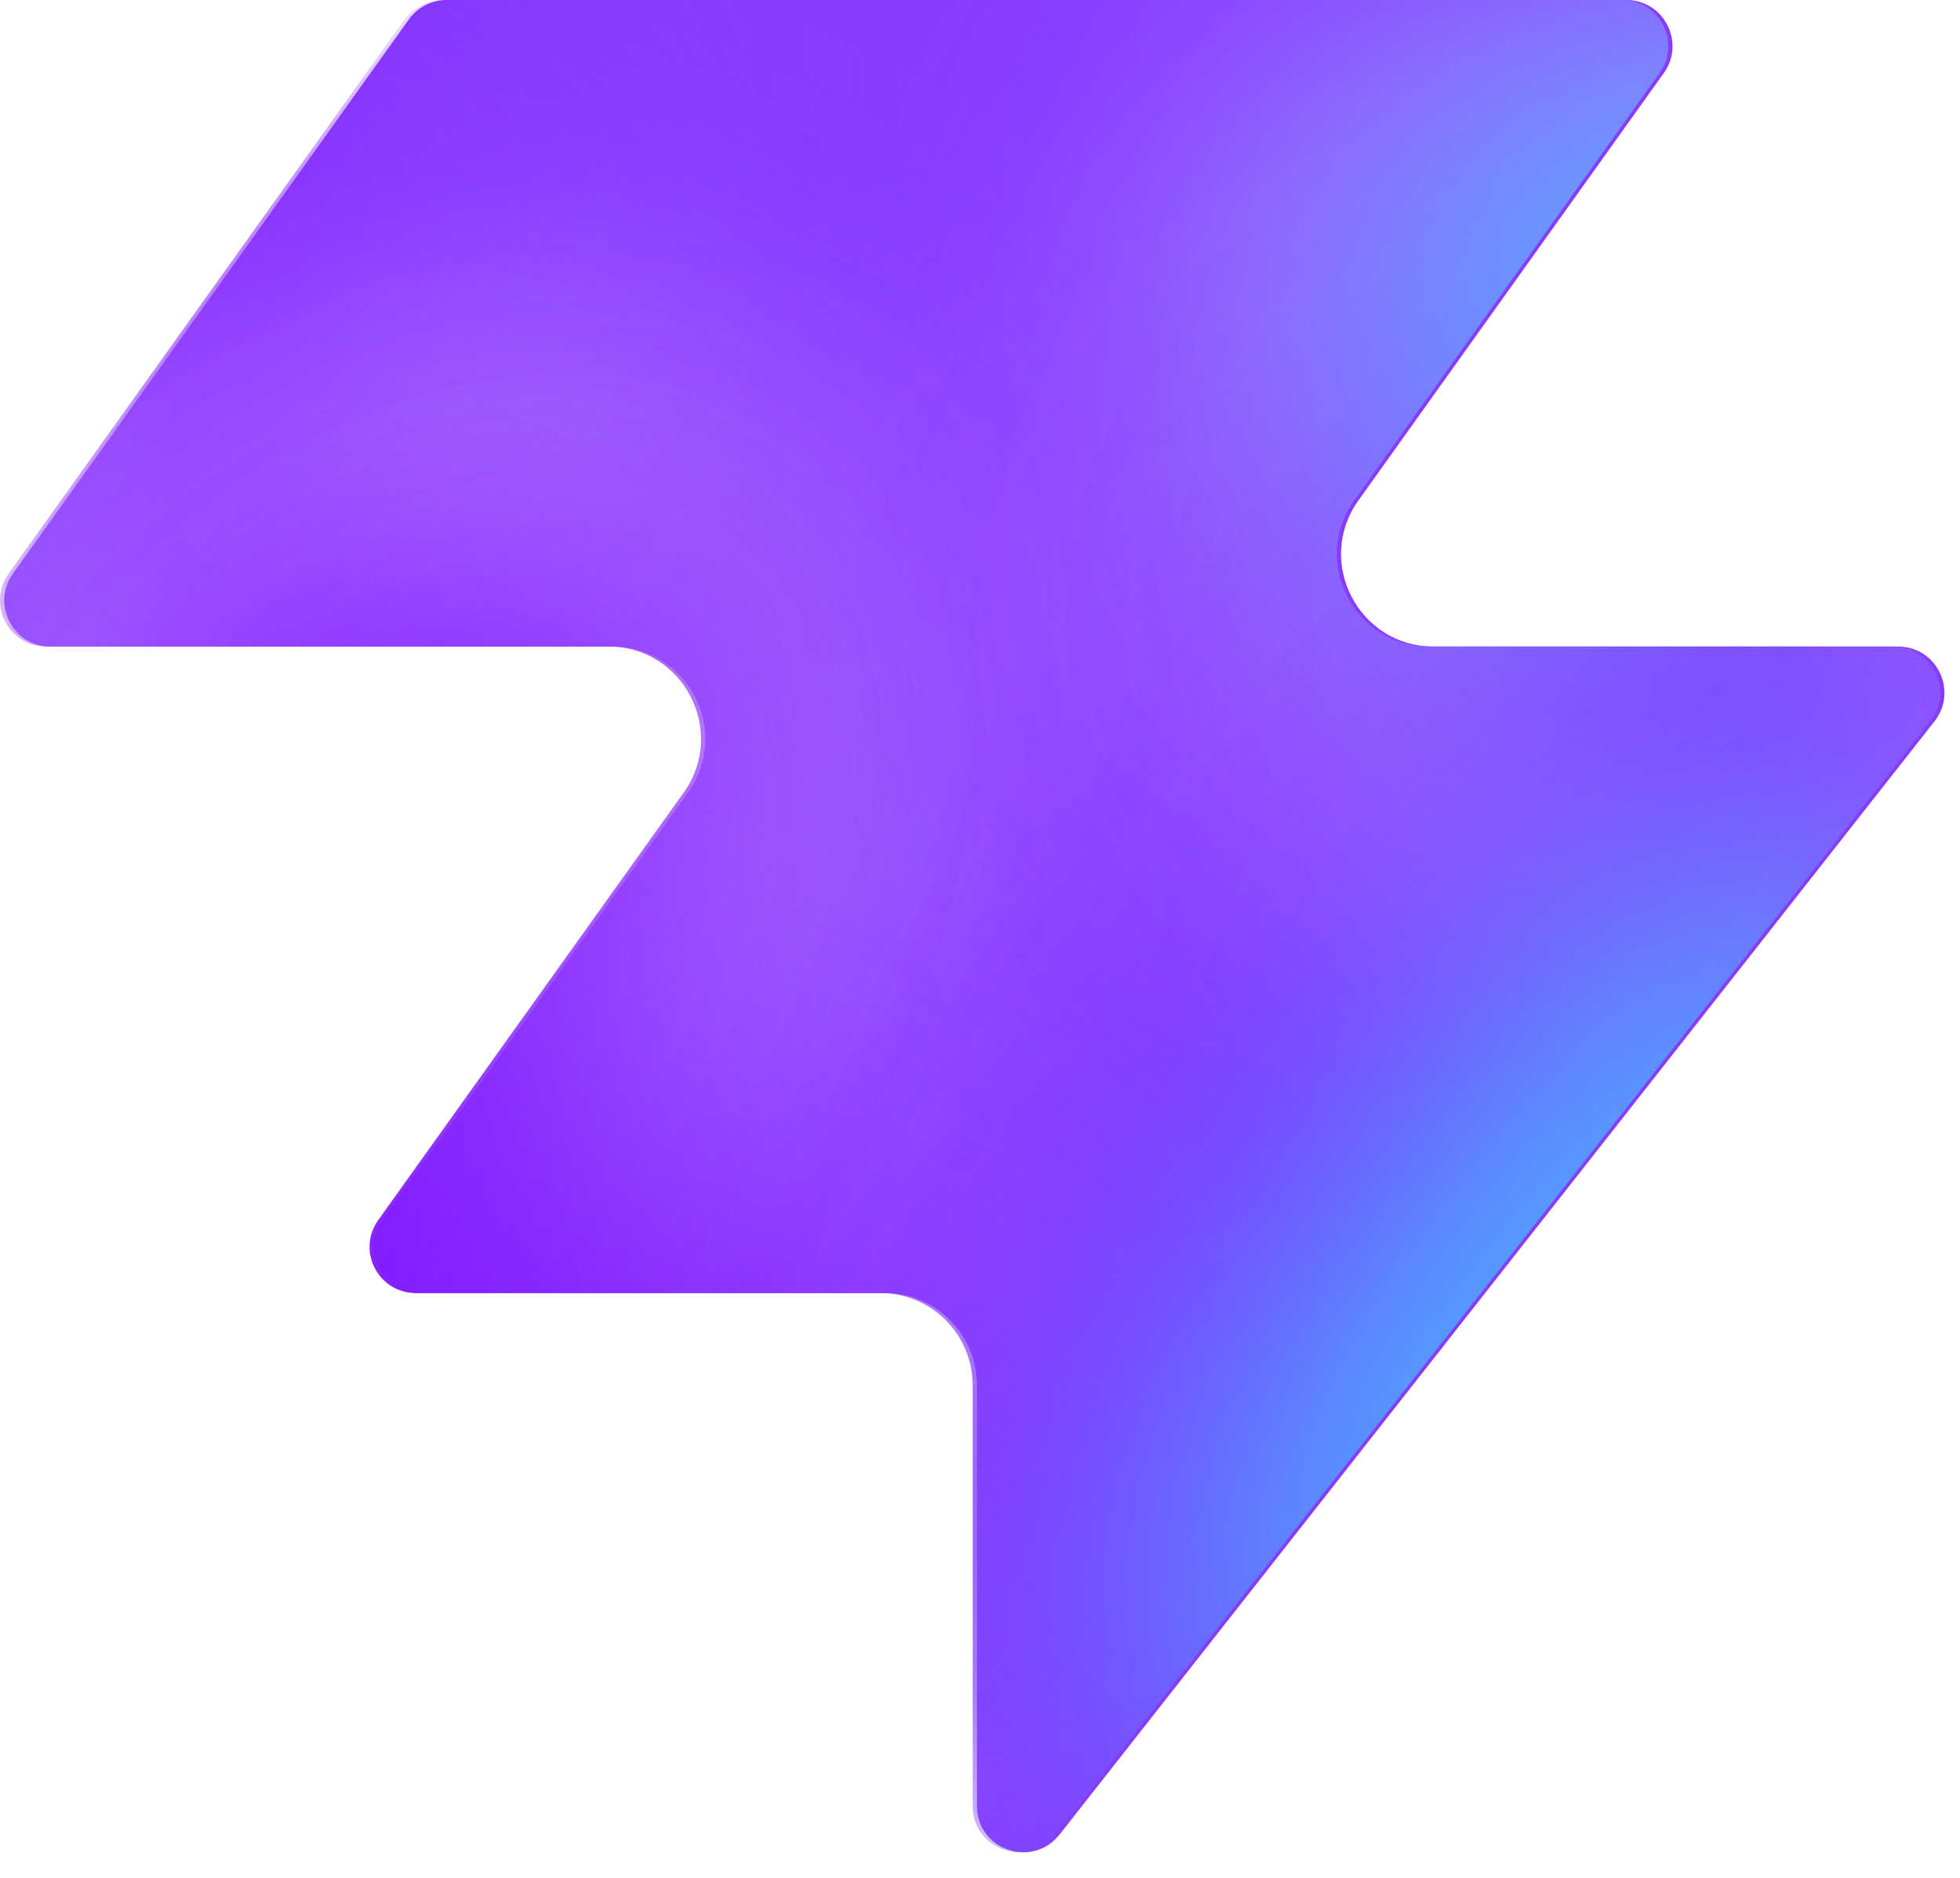
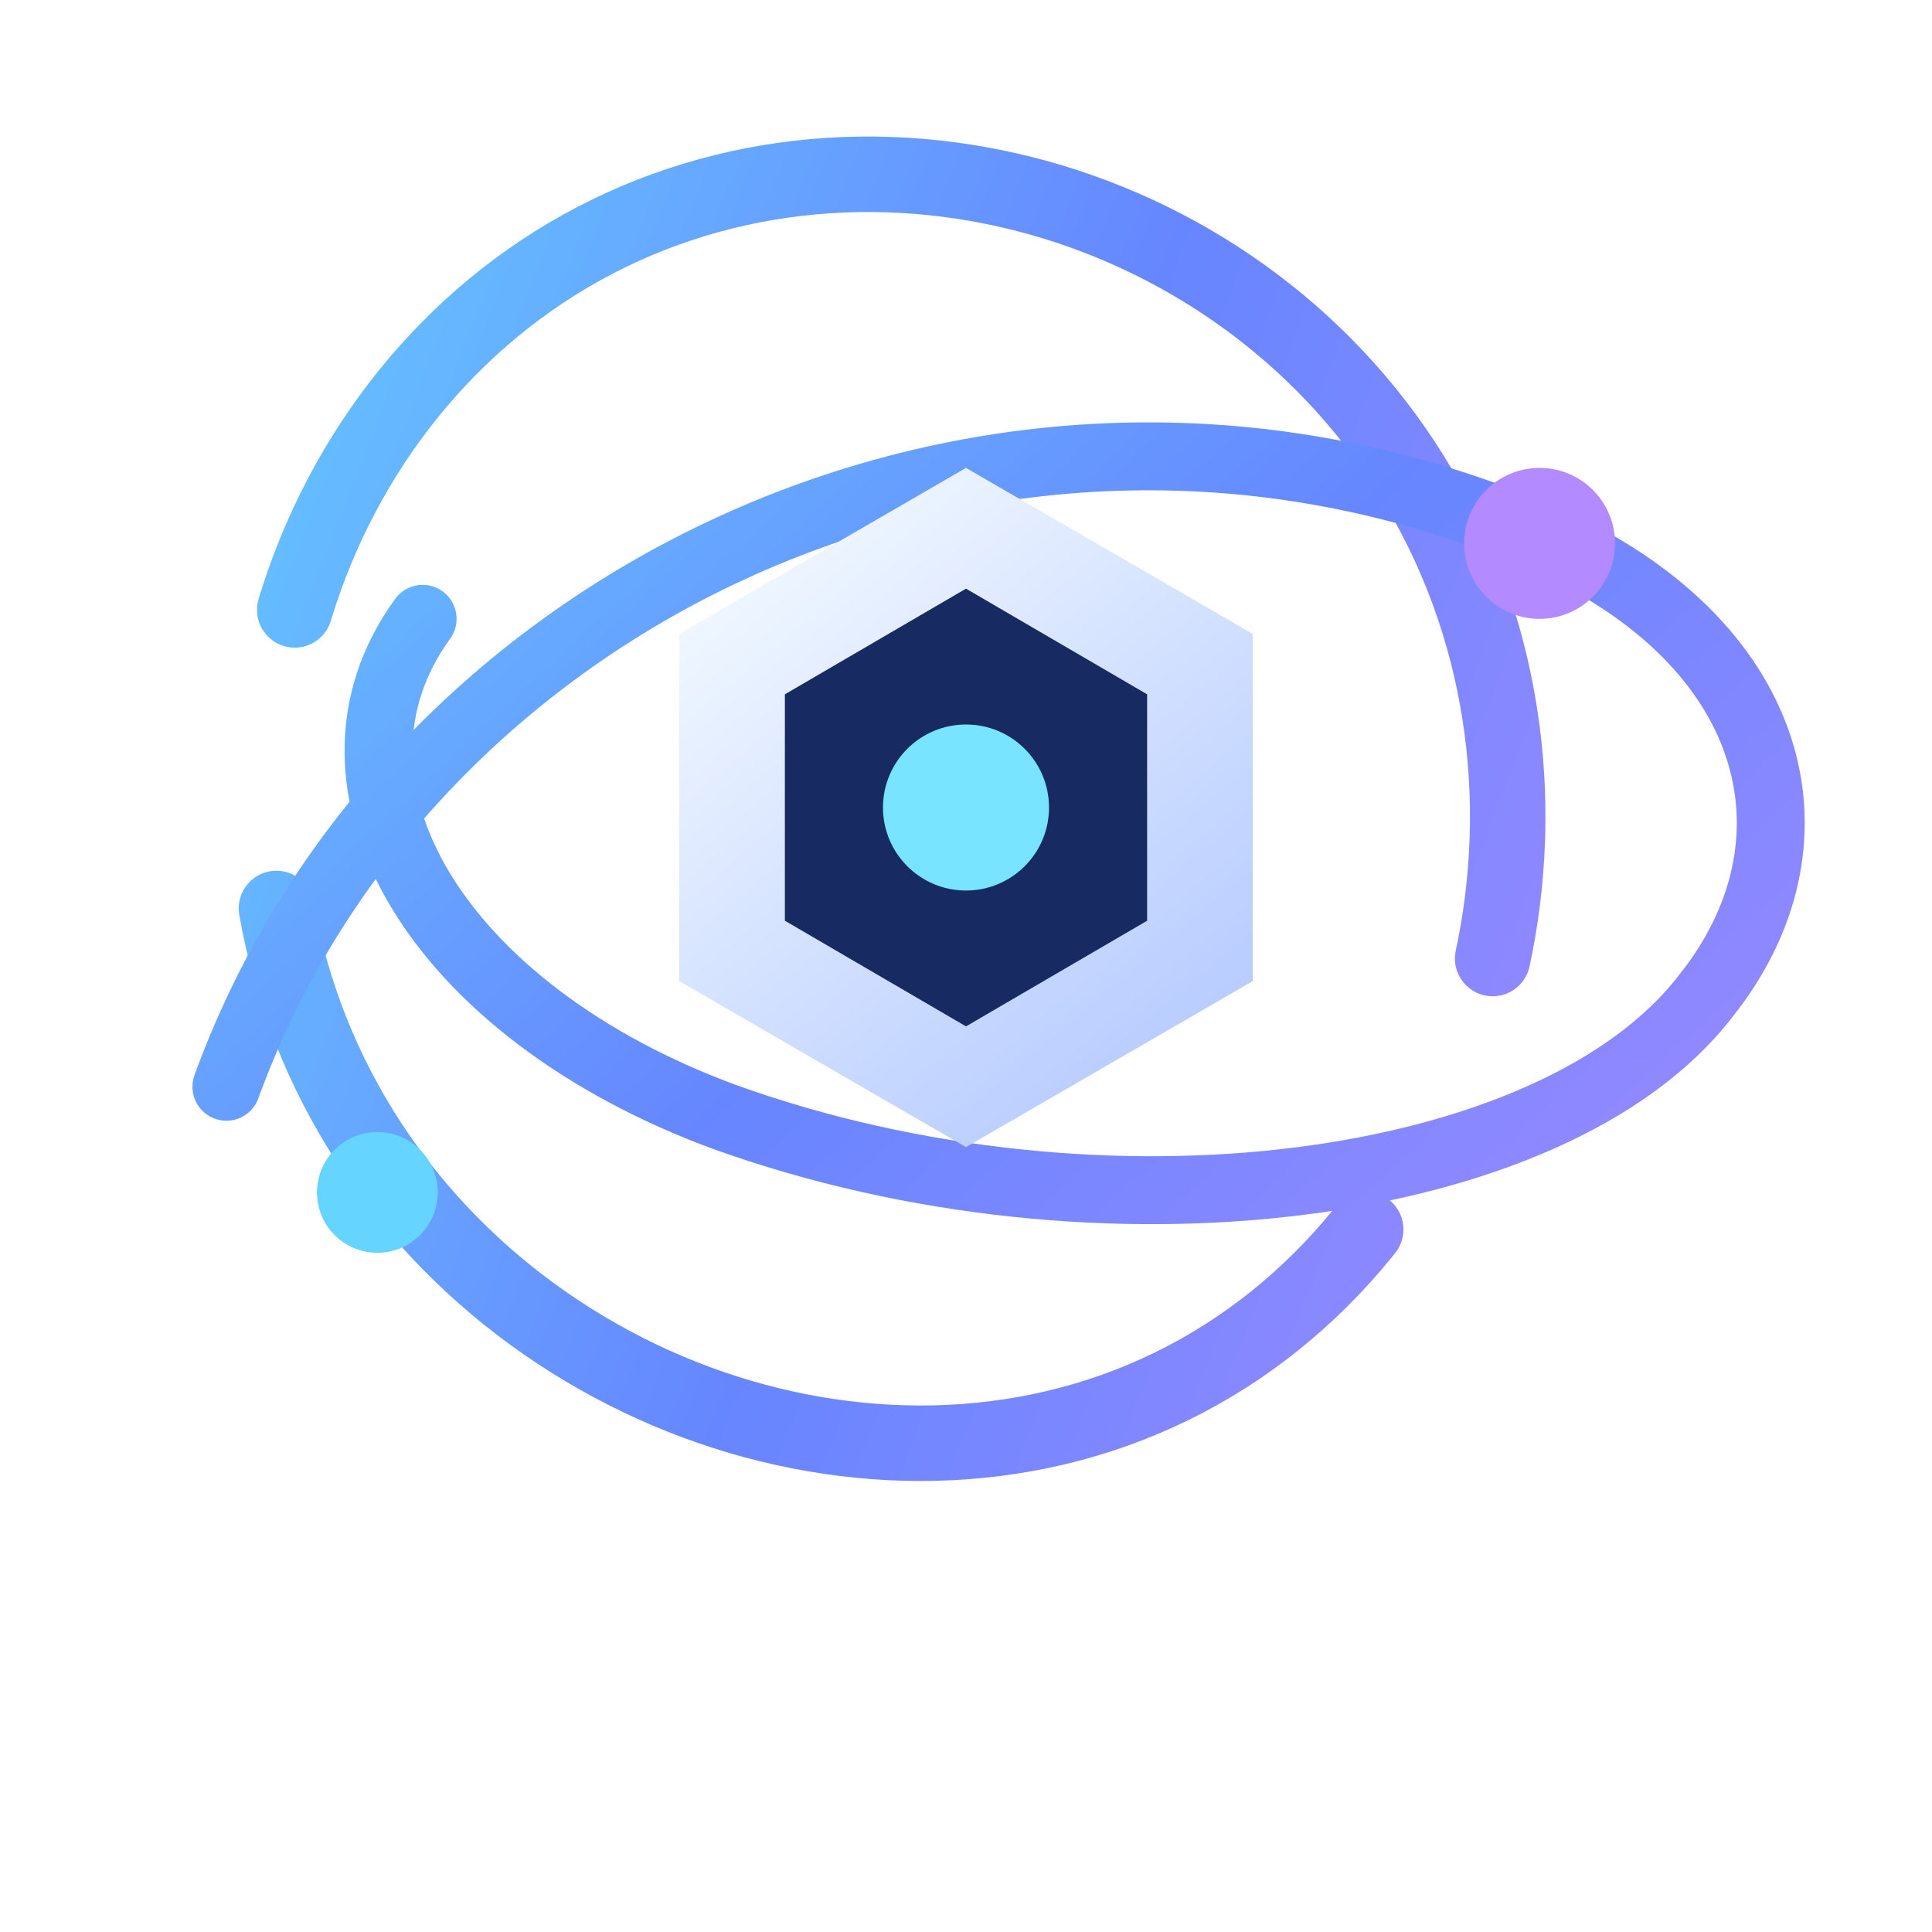
- <svg xmlns="http://www.w3.org/2000/svg" width="48" height="46" fill="none" viewBox="0 0 48 46">
-   <path fill="#863bff" d="M25.946 44.938c-.664.845-2.021.375-2.021-.698V33.937a2.26 2.26 0 0 0-2.262-2.262H10.287c-.92 0-1.456-1.04-.92-1.788l7.48-10.471c1.07-1.497 0-3.578-1.842-3.578H1.237c-.92 0-1.456-1.04-.92-1.788L10.013.474c.214-.297.556-.474.92-.474h28.894c.92 0 1.456 1.04.92 1.788l-7.48 10.471c-1.07 1.498 0 3.579 1.842 3.579h11.377c.943 0 1.473 1.088.89 1.83L25.947 44.94z" style="fill:#863bff;fill:color(display-p3 .525 .23 1);fill-opacity:1" />
-   <mask id="a" width="48" height="46" x="0" y="0" maskUnits="userSpaceOnUse" style="mask-type:alpha">
-     <path fill="#000" d="M25.842 44.938c-.664.844-2.021.375-2.021-.698V33.937a2.26 2.26 0 0 0-2.262-2.262H10.183c-.92 0-1.456-1.04-.92-1.788l7.48-10.471c1.07-1.498 0-3.579-1.842-3.579H1.133c-.92 0-1.456-1.04-.92-1.787L9.91.473c.214-.297.556-.474.92-.474h28.894c.92 0 1.456 1.04.92 1.788l-7.48 10.471c-1.07 1.498 0 3.578 1.842 3.578h11.377c.943 0 1.473 1.088.89 1.832L25.843 44.94z" style="fill:#000;fill-opacity:1" />
-   </mask>
-   <g mask="url(#a)">
-     <g filter="url(#b)">
-       <ellipse cx="5.508" cy="14.704" fill="#ede6ff" rx="5.508" ry="14.704" style="fill:#ede6ff;fill:color(display-p3 .927 .903 1);fill-opacity:1" transform="matrix(.00324 1 1 -.00324 -4.47 31.516)" />
-     </g>
-     <g filter="url(#c)">
-       <ellipse cx="10.399" cy="29.851" fill="#ede6ff" rx="10.399" ry="29.851" style="fill:#ede6ff;fill:color(display-p3 .927 .903 1);fill-opacity:1" transform="matrix(.00324 1 1 -.00324 -39.328 7.883)" />
-     </g>
-     <g filter="url(#d)">
-       <ellipse cx="5.508" cy="30.487" fill="#7e14ff" rx="5.508" ry="30.487" style="fill:#7e14ff;fill:color(display-p3 .492 .077 1);fill-opacity:1" transform="rotate(89.814 -25.913 -14.639)scale(1 -1)" />
-     </g>
-     <g filter="url(#e)">
-       <ellipse cx="5.508" cy="30.599" fill="#7e14ff" rx="5.508" ry="30.599" style="fill:#7e14ff;fill:color(display-p3 .492 .077 1);fill-opacity:1" transform="rotate(89.814 -32.644 -3.334)scale(1 -1)" />
-     </g>
-     <g filter="url(#f)">
-       <ellipse cx="5.508" cy="30.599" fill="#7e14ff" rx="5.508" ry="30.599" style="fill:#7e14ff;fill:color(display-p3 .492 .077 1);fill-opacity:1" transform="matrix(.00324 1 1 -.00324 -34.34 30.47)" />
-     </g>
-     <g filter="url(#g)">
-       <ellipse cx="14.072" cy="22.078" fill="#ede6ff" rx="14.072" ry="22.078" style="fill:#ede6ff;fill:color(display-p3 .927 .903 1);fill-opacity:1" transform="rotate(93.35 24.506 48.493)scale(-1 1)" />
-     </g>
-     <g filter="url(#h)">
-       <ellipse cx="3.47" cy="21.501" fill="#7e14ff" rx="3.47" ry="21.501" style="fill:#7e14ff;fill:color(display-p3 .492 .077 1);fill-opacity:1" transform="rotate(89.009 28.708 47.59)scale(-1 1)" />
-     </g>
-     <g filter="url(#i)">
-       <ellipse cx="3.47" cy="21.501" fill="#7e14ff" rx="3.47" ry="21.501" style="fill:#7e14ff;fill:color(display-p3 .492 .077 1);fill-opacity:1" transform="rotate(89.009 28.708 47.59)scale(-1 1)" />
-     </g>
-     <g filter="url(#j)">
-       <ellipse cx=".387" cy="8.972" fill="#7e14ff" rx="4.407" ry="29.108" style="fill:#7e14ff;fill:color(display-p3 .492 .077 1);fill-opacity:1" transform="rotate(39.51 .387 8.972)" />
-     </g>
-     <g filter="url(#k)">
-       <ellipse cx="47.523" cy="-6.092" fill="#7e14ff" rx="4.407" ry="29.108" style="fill:#7e14ff;fill:color(display-p3 .492 .077 1);fill-opacity:1" transform="rotate(37.892 47.523 -6.092)" />
-     </g>
-     <g filter="url(#l)">
-       <ellipse cx="41.412" cy="6.333" fill="#47bfff" rx="5.971" ry="9.665" style="fill:#47bfff;fill:color(display-p3 .28 .748 1);fill-opacity:1" transform="rotate(37.892 41.412 6.333)" />
-     </g>
-     <g filter="url(#m)">
-       <ellipse cx="-1.879" cy="38.332" fill="#7e14ff" rx="4.407" ry="29.108" style="fill:#7e14ff;fill:color(display-p3 .492 .077 1);fill-opacity:1" transform="rotate(37.892 -1.88 38.332)" />
-     </g>
-     <g filter="url(#n)">
-       <ellipse cx="-1.879" cy="38.332" fill="#7e14ff" rx="4.407" ry="29.108" style="fill:#7e14ff;fill:color(display-p3 .492 .077 1);fill-opacity:1" transform="rotate(37.892 -1.88 38.332)" />
-     </g>
-     <g filter="url(#o)">
-       <ellipse cx="35.651" cy="29.907" fill="#7e14ff" rx="4.407" ry="29.108" style="fill:#7e14ff;fill:color(display-p3 .492 .077 1);fill-opacity:1" transform="rotate(37.892 35.651 29.907)" />
-     </g>
-     <g filter="url(#p)">
-       <ellipse cx="38.418" cy="32.4" fill="#47bfff" rx="5.971" ry="15.297" style="fill:#47bfff;fill:color(display-p3 .28 .748 1);fill-opacity:1" transform="rotate(37.892 38.418 32.4)" />
-     </g>
-   </g>
+ <svg xmlns="http://www.w3.org/2000/svg" viewBox="0 0 128 128" role="img" aria-labelledby="title">
  <defs>
-     <filter id="b" width="60.045" height="41.654" x="-19.77" y="16.149" color-interpolation-filters="sRGB" filterUnits="userSpaceOnUse">
-       <feFlood flood-opacity="0" result="BackgroundImageFix" />
-       <feBlend in="SourceGraphic" in2="BackgroundImageFix" result="shape" />
-       <feGaussianBlur result="effect1_foregroundBlur_2002_17158" stdDeviation="7.659" />
-     </filter>
-     <filter id="c" width="90.34" height="51.437" x="-54.613" y="-7.533" color-interpolation-filters="sRGB" filterUnits="userSpaceOnUse">
-       <feFlood flood-opacity="0" result="BackgroundImageFix" />
-       <feBlend in="SourceGraphic" in2="BackgroundImageFix" result="shape" />
-       <feGaussianBlur result="effect1_foregroundBlur_2002_17158" stdDeviation="7.659" />
-     </filter>
-     <filter id="d" width="79.355" height="29.4" x="-49.64" y="2.03" color-interpolation-filters="sRGB" filterUnits="userSpaceOnUse">
-       <feFlood flood-opacity="0" result="BackgroundImageFix" />
-       <feBlend in="SourceGraphic" in2="BackgroundImageFix" result="shape" />
-       <feGaussianBlur result="effect1_foregroundBlur_2002_17158" stdDeviation="4.596" />
-     </filter>
-     <filter id="e" width="79.579" height="29.4" x="-45.045" y="20.029" color-interpolation-filters="sRGB" filterUnits="userSpaceOnUse">
-       <feFlood flood-opacity="0" result="BackgroundImageFix" />
-       <feBlend in="SourceGraphic" in2="BackgroundImageFix" result="shape" />
-       <feGaussianBlur result="effect1_foregroundBlur_2002_17158" stdDeviation="4.596" />
-     </filter>
-     <filter id="f" width="79.579" height="29.4" x="-43.513" y="21.178" color-interpolation-filters="sRGB" filterUnits="userSpaceOnUse">
-       <feFlood flood-opacity="0" result="BackgroundImageFix" />
-       <feBlend in="SourceGraphic" in2="BackgroundImageFix" result="shape" />
-       <feGaussianBlur result="effect1_foregroundBlur_2002_17158" stdDeviation="4.596" />
-     </filter>
-     <filter id="g" width="74.749" height="58.852" x="15.756" y="-17.901" color-interpolation-filters="sRGB" filterUnits="userSpaceOnUse">
-       <feFlood flood-opacity="0" result="BackgroundImageFix" />
-       <feBlend in="SourceGraphic" in2="BackgroundImageFix" result="shape" />
-       <feGaussianBlur result="effect1_foregroundBlur_2002_17158" stdDeviation="7.659" />
-     </filter>
-     <filter id="h" width="61.377" height="25.362" x="23.548" y="2.284" color-interpolation-filters="sRGB" filterUnits="userSpaceOnUse">
-       <feFlood flood-opacity="0" result="BackgroundImageFix" />
-       <feBlend in="SourceGraphic" in2="BackgroundImageFix" result="shape" />
-       <feGaussianBlur result="effect1_foregroundBlur_2002_17158" stdDeviation="4.596" />
-     </filter>
-     <filter id="i" width="61.377" height="25.362" x="23.548" y="2.284" color-interpolation-filters="sRGB" filterUnits="userSpaceOnUse">
-       <feFlood flood-opacity="0" result="BackgroundImageFix" />
-       <feBlend in="SourceGraphic" in2="BackgroundImageFix" result="shape" />
-       <feGaussianBlur result="effect1_foregroundBlur_2002_17158" stdDeviation="4.596" />
-     </filter>
-     <filter id="j" width="56.045" height="63.649" x="-27.636" y="-22.853" color-interpolation-filters="sRGB" filterUnits="userSpaceOnUse">
-       <feFlood flood-opacity="0" result="BackgroundImageFix" />
-       <feBlend in="SourceGraphic" in2="BackgroundImageFix" result="shape" />
-       <feGaussianBlur result="effect1_foregroundBlur_2002_17158" stdDeviation="4.596" />
-     </filter>
-     <filter id="k" width="54.814" height="64.646" x="20.116" y="-38.415" color-interpolation-filters="sRGB" filterUnits="userSpaceOnUse">
-       <feFlood flood-opacity="0" result="BackgroundImageFix" />
-       <feBlend in="SourceGraphic" in2="BackgroundImageFix" result="shape" />
-       <feGaussianBlur result="effect1_foregroundBlur_2002_17158" stdDeviation="4.596" />
-     </filter>
-     <filter id="l" width="33.541" height="35.313" x="24.641" y="-11.323" color-interpolation-filters="sRGB" filterUnits="userSpaceOnUse">
-       <feFlood flood-opacity="0" result="BackgroundImageFix" />
-       <feBlend in="SourceGraphic" in2="BackgroundImageFix" result="shape" />
-       <feGaussianBlur result="effect1_foregroundBlur_2002_17158" stdDeviation="4.596" />
-     </filter>
-     <filter id="m" width="54.814" height="64.646" x="-29.286" y="6.009" color-interpolation-filters="sRGB" filterUnits="userSpaceOnUse">
-       <feFlood flood-opacity="0" result="BackgroundImageFix" />
-       <feBlend in="SourceGraphic" in2="BackgroundImageFix" result="shape" />
-       <feGaussianBlur result="effect1_foregroundBlur_2002_17158" stdDeviation="4.596" />
-     </filter>
-     <filter id="n" width="54.814" height="64.646" x="-29.286" y="6.009" color-interpolation-filters="sRGB" filterUnits="userSpaceOnUse">
-       <feFlood flood-opacity="0" result="BackgroundImageFix" />
-       <feBlend in="SourceGraphic" in2="BackgroundImageFix" result="shape" />
-       <feGaussianBlur result="effect1_foregroundBlur_2002_17158" stdDeviation="4.596" />
-     </filter>
-     <filter id="o" width="54.814" height="64.646" x="8.244" y="-2.416" color-interpolation-filters="sRGB" filterUnits="userSpaceOnUse">
-       <feFlood flood-opacity="0" result="BackgroundImageFix" />
-       <feBlend in="SourceGraphic" in2="BackgroundImageFix" result="shape" />
-       <feGaussianBlur result="effect1_foregroundBlur_2002_17158" stdDeviation="4.596" />
-     </filter>
-     <filter id="p" width="39.409" height="43.623" x="18.713" y="10.588" color-interpolation-filters="sRGB" filterUnits="userSpaceOnUse">
-       <feFlood flood-opacity="0" result="BackgroundImageFix" />
-       <feBlend in="SourceGraphic" in2="BackgroundImageFix" result="shape" />
-       <feGaussianBlur result="effect1_foregroundBlur_2002_17158" stdDeviation="4.596" />
-     </filter>
+     <linearGradient id="g" x1="12" y1="10" x2="112" y2="118" gradientUnits="userSpaceOnUse">
+       <stop stop-color="#65D5FF" />
+       <stop offset=".48" stop-color="#6686FF" />
+       <stop offset="1" stop-color="#B38AFF" />
+     </linearGradient>
+     <linearGradient id="c" x1="42" y1="38" x2="86" y2="90" gradientUnits="userSpaceOnUse">
+       <stop stop-color="#F5FBFF" />
+       <stop offset="1" stop-color="#9DB8FF" />
+     </linearGradient>
  </defs>
+   <path d="M64 10C86 10 105 29 105 52c0 23-19 43-41 43S23 75 23 52C23 29 42 10 64 10Z" fill="none" stroke="url(#g)" stroke-width="5" stroke-linecap="round" stroke-dasharray="94 20" transform="rotate(-26 64 64)" />
+   <path d="M15 72C27 39 67 20 103 36c15 7 18 20 10 30-10 13-40 17-65 8C29 67 20 52 28 41" fill="none" stroke="url(#g)" stroke-width="4.5" stroke-linecap="round" />
+   <path d="M64 31 83 42v23L64 76 45 65V42Z" fill="url(#c)" />
+   <path d="m64 39 12 7v15l-12 7-12-7V46Z" fill="#172A62" />
+   <circle cx="64" cy="53.5" r="5.5" fill="#78E4FF" />
+   <circle cx="102" cy="36" r="5" fill="#B38AFF" />
+   <circle cx="25" cy="79" r="4" fill="#65D5FF" />
</svg>
